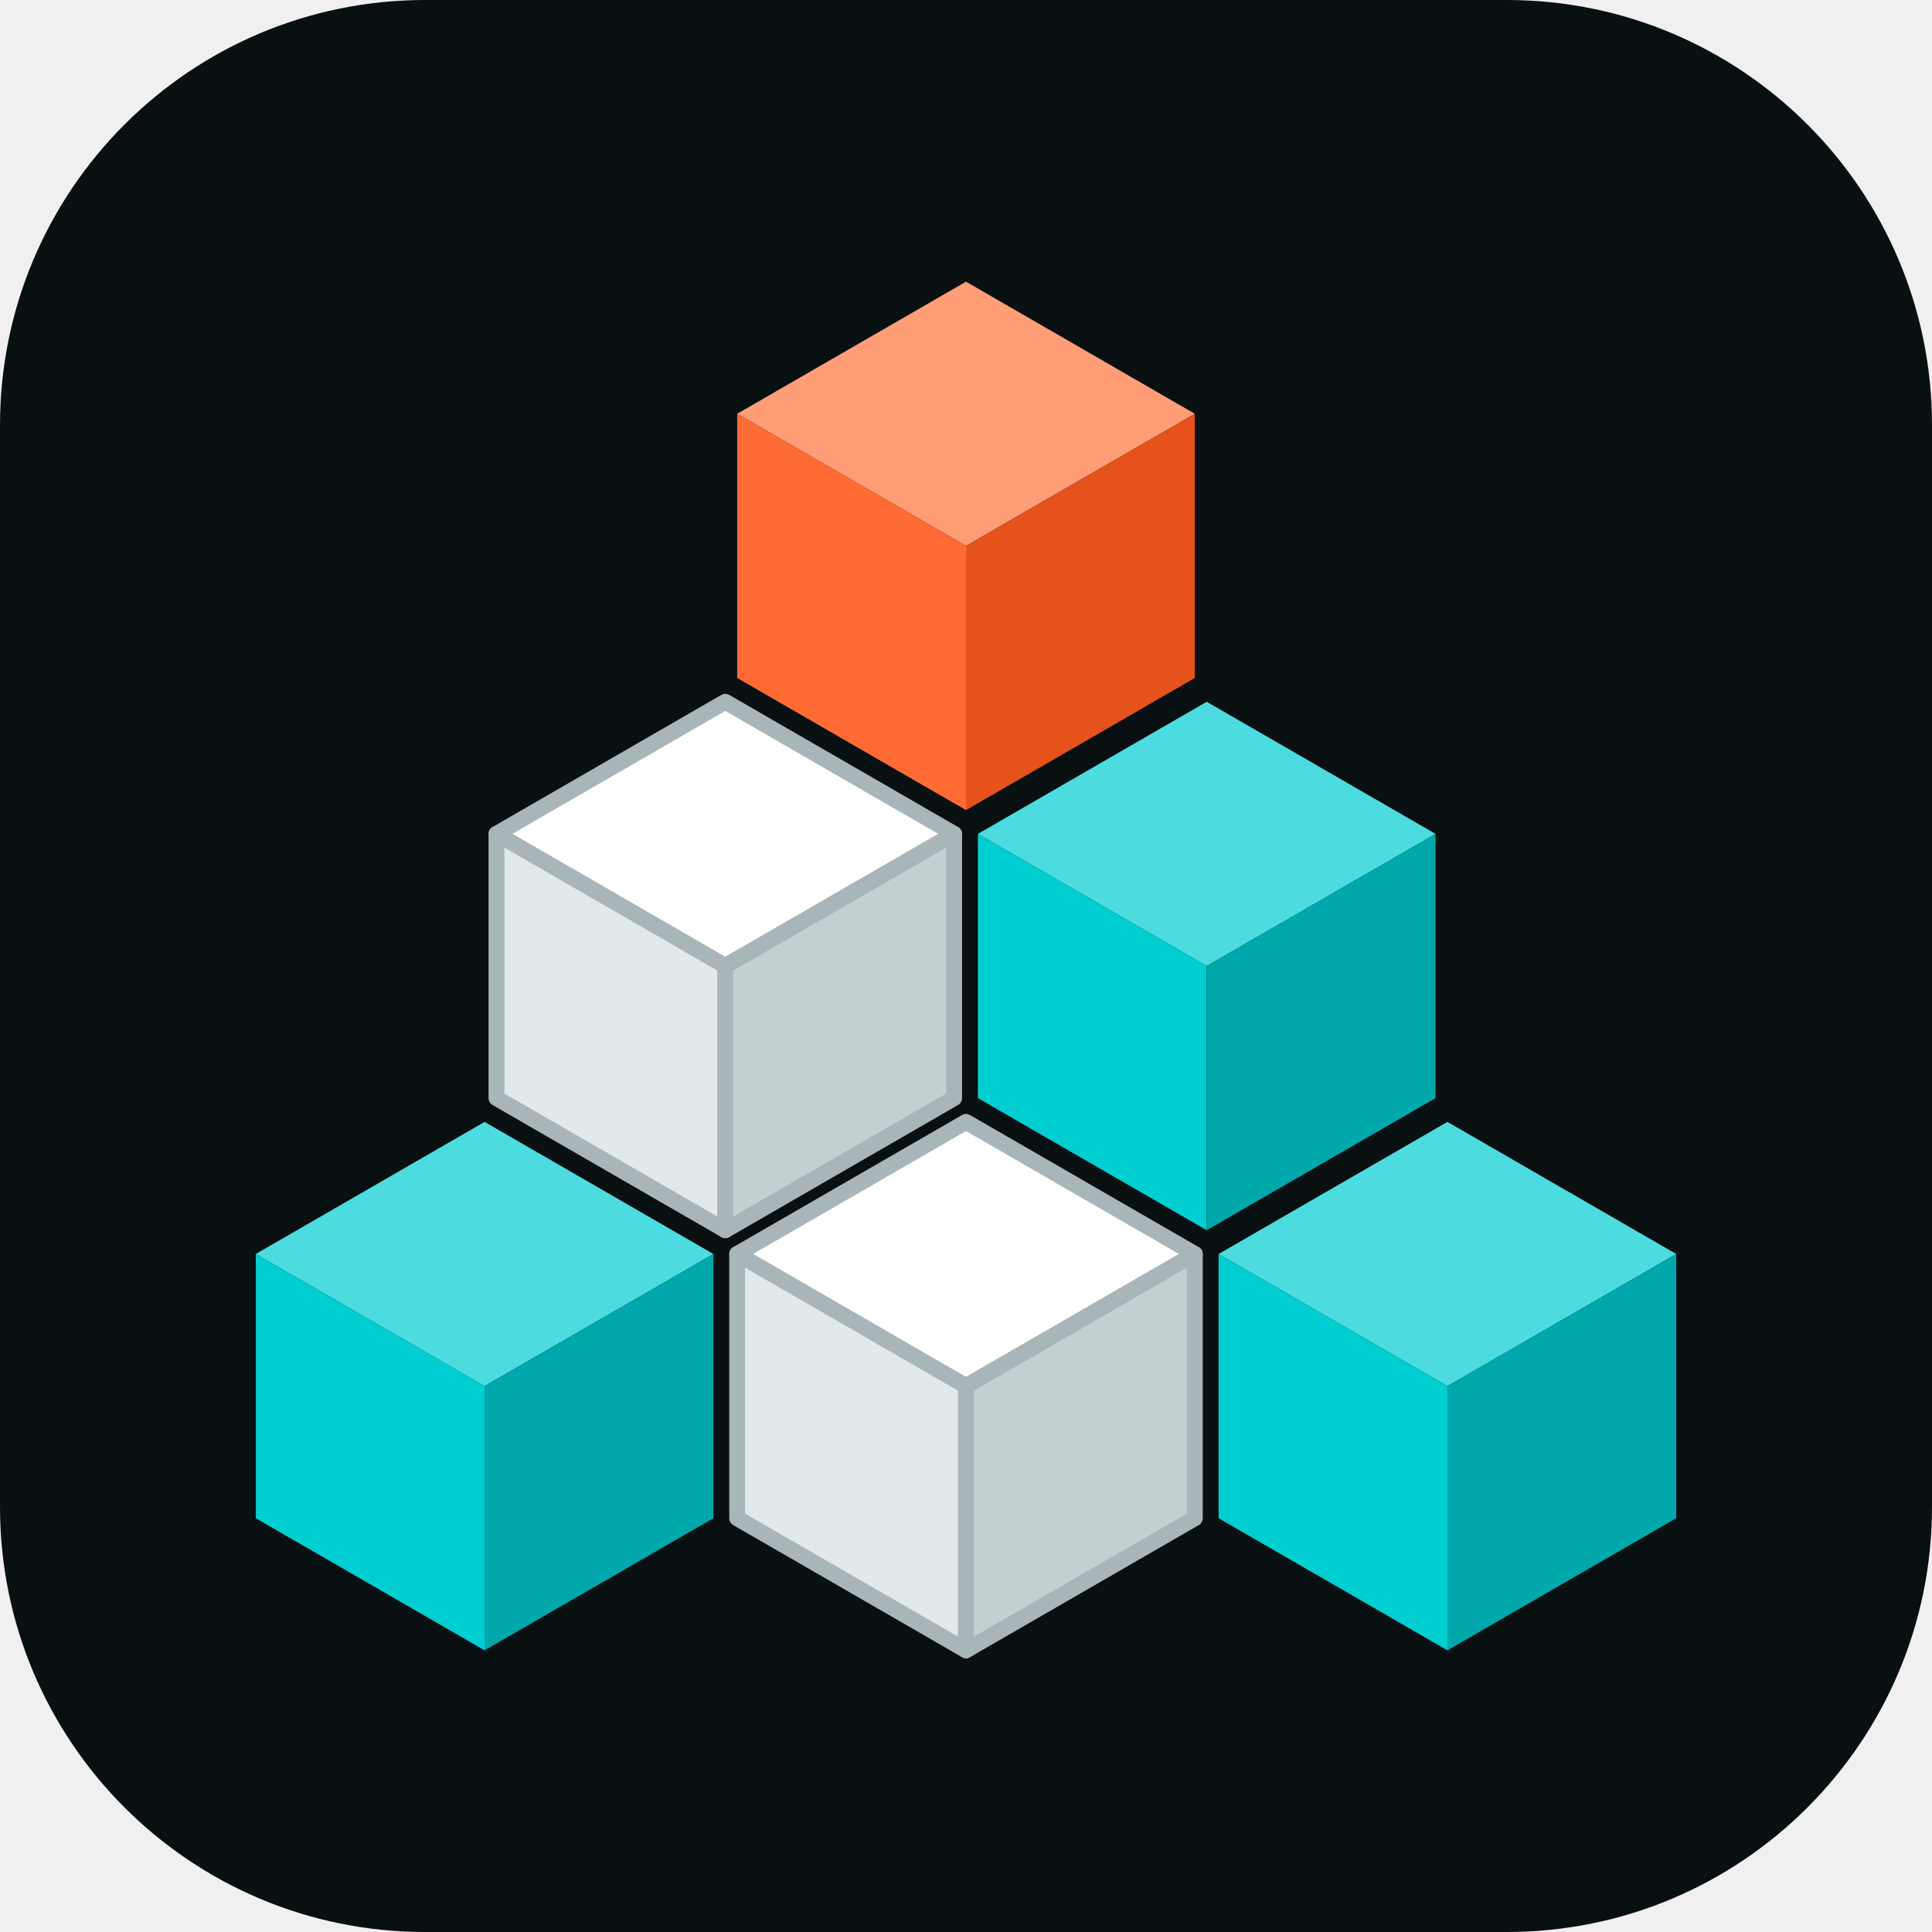
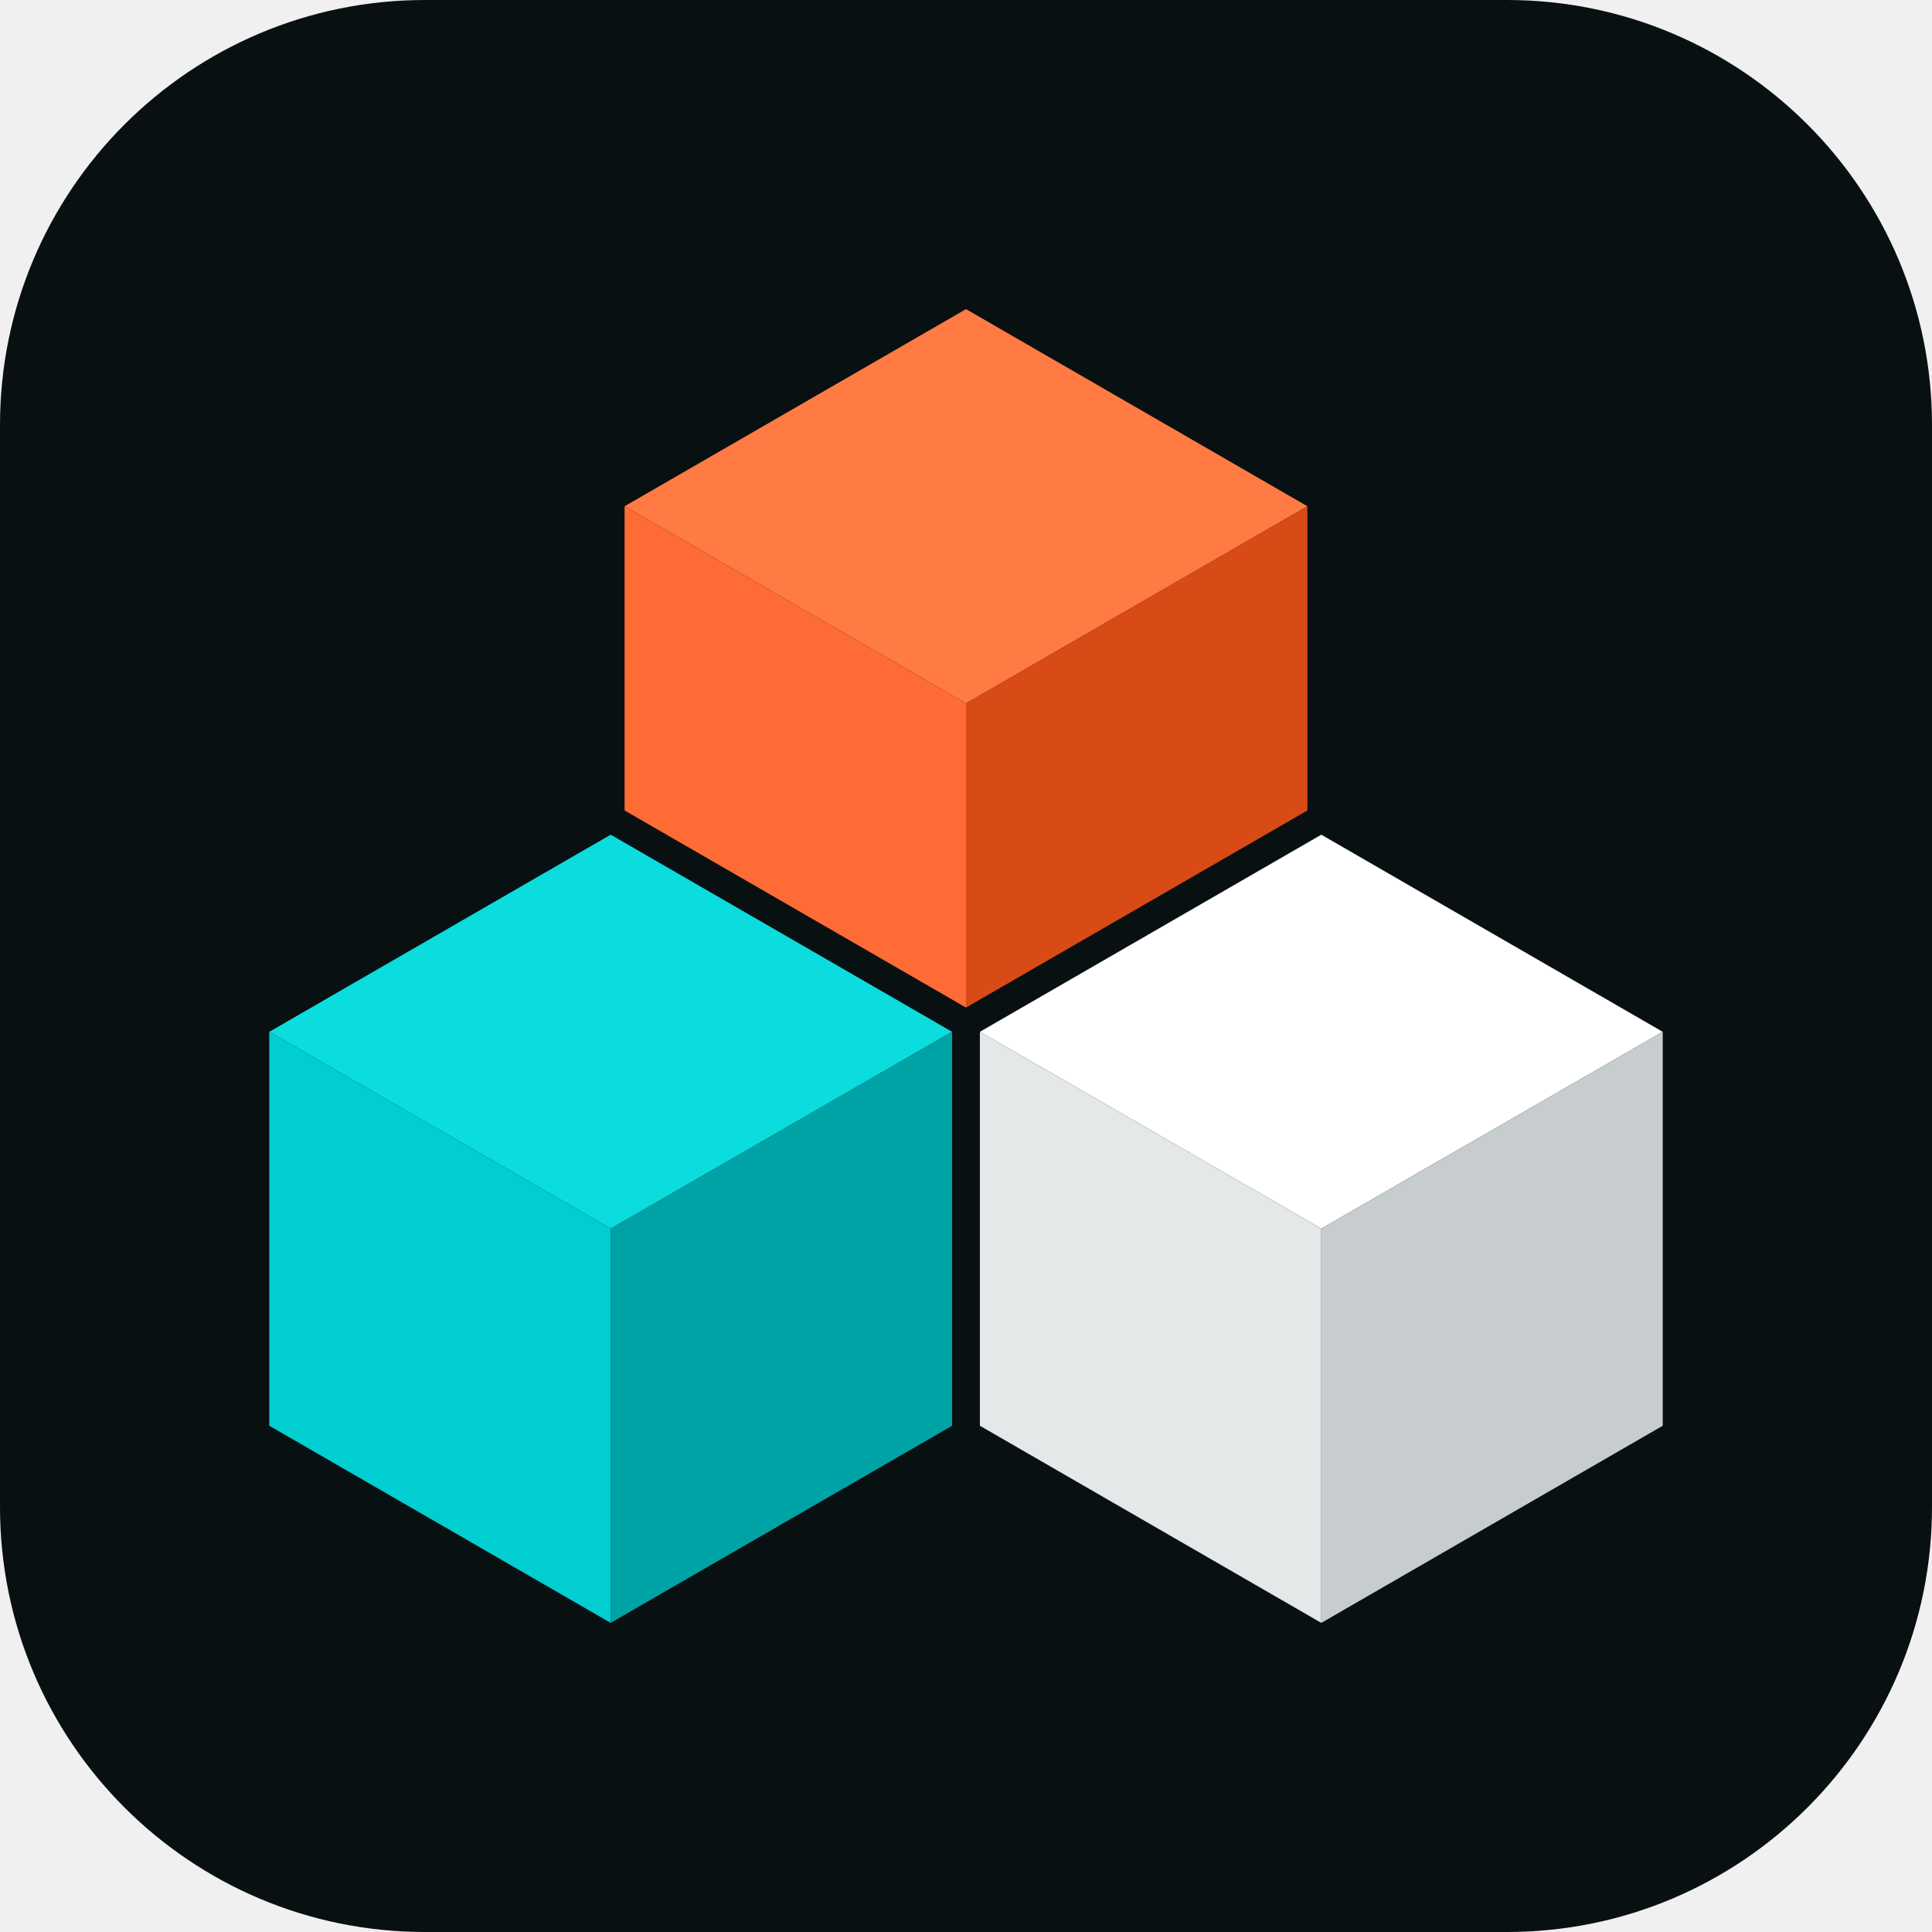
- <svg xmlns="http://www.w3.org/2000/svg" viewBox="0 0 73.12 73.12" role="img" aria-label="ReadyStackGo">
-   <rect width="73.12" height="73.12" rx="16.09" fill="#091012" />
-   <g transform="translate(9.68 10.66)">
-     <polygon points="26.88,0 35.54,5 26.88,10 18.22,5" fill="#FF9D77" />
-     <polygon points="18.22,5 26.88,10 26.88,20 18.22,15" fill="#FF6B35" />
-     <polygon points="26.88,10 35.54,5 35.54,15 26.88,20" fill="#E5521B" />
-     <polygon points="17.77,15.9 26.43,20.9 17.77,25.9 9.11,20.9" fill="#FFFFFF" stroke="#A9B6B9" stroke-width="0.6" stroke-linejoin="round" />
-     <polygon points="9.11,20.9 17.77,25.9 17.77,35.9 9.11,30.9" fill="#E2E9EA" stroke="#A9B6B9" stroke-width="0.6" stroke-linejoin="round" />
-     <polygon points="17.77,25.9 26.43,20.9 26.43,30.9 17.77,35.9" fill="#C4CFD1" stroke="#A9B6B9" stroke-width="0.6" stroke-linejoin="round" />
-     <polygon points="35.99,15.9 44.65,20.9 35.99,25.9 27.33,20.9" fill="#4CDCDF" />
-     <polygon points="27.33,20.9 35.99,25.9 35.99,35.9 27.33,30.9" fill="#00CED1" />
-     <polygon points="35.99,25.9 44.65,20.9 44.65,30.9 35.99,35.9" fill="#00A8AB" />
-     <polygon points="8.66,31.8 17.32,36.8 8.66,41.8 0,36.8" fill="#4CDCDF" />
-     <polygon points="0,36.8 8.66,41.8 8.66,51.8 0,46.8" fill="#00CED1" />
-     <polygon points="8.66,41.8 17.32,36.8 17.32,46.8 8.66,51.8" fill="#00A8AB" />
-     <polygon points="26.88,31.8 35.54,36.8 26.88,41.8 18.22,36.8" fill="#FFFFFF" stroke="#A9B6B9" stroke-width="0.6" stroke-linejoin="round" />
-     <polygon points="18.22,36.8 26.88,41.8 26.88,51.8 18.22,46.8" fill="#E2E9EA" stroke="#A9B6B9" stroke-width="0.6" stroke-linejoin="round" />
-     <polygon points="26.88,41.8 35.54,36.8 35.54,46.8 26.88,51.8" fill="#C4CFD1" stroke="#A9B6B9" stroke-width="0.6" stroke-linejoin="round" />
-     <polygon points="45.1,31.8 53.76,36.8 45.1,41.8 36.44,36.8" fill="#4CDCDF" />
-     <polygon points="36.44,36.8 45.1,41.8 45.1,51.8 36.44,46.8" fill="#00CED1" />
-     <polygon points="45.1,41.8 53.76,36.8 53.76,46.8 45.1,51.8" fill="#00A8AB" />
+ <svg xmlns="http://www.w3.org/2000/svg" viewBox="0 0 64 64" role="img" aria-label="ReadyStackGo">
+   <defs>
+     <mask id="rsgo-joint" maskUnits="userSpaceOnUse" x="7.92" y="9.24" width="48.15" height="45.52">
+       <rect x="7.92" y="9.24" width="48.15" height="45.52" fill="#fff" />
+       <polygon points="20.23,27.65 31.54,34.18 31.54,47.23 20.23,53.76 8.92,47.23 8.92,34.18" fill="#000" stroke="#000" stroke-width="1.85" stroke-linejoin="miter" />
+       <polygon points="43.77,27.65 55.08,34.18 55.08,47.23 43.77,53.76 32.46,47.23 32.46,34.18" fill="#000" stroke="#000" stroke-width="1.85" stroke-linejoin="miter" />
+     </mask>
+   </defs>
+   <rect width="64" height="64" rx="14.08" fill="#091012" />
+   <g mask="url(#rsgo-joint)">
+     <polygon points="32.00,10.24 43.31,16.77 32.00,23.30 20.69,16.77" fill="#FF7B43" />
+     <polygon points="20.69,16.77 32.00,23.30 32.00,36.35 20.69,29.82" fill="#FF6B35" />
+     <polygon points="32.00,23.30 43.31,16.77 43.31,29.82 32.00,36.35" fill="#D84B16" />
  </g>
+   <polygon points="20.23,27.65 31.54,34.18 20.23,40.70 8.92,34.18" fill="#0BDCDD" />
+   <polygon points="8.92,34.18 20.23,40.70 20.23,53.76 8.92,47.23" fill="#00CED1" />
+   <polygon points="20.23,40.70 31.54,34.18 31.54,47.23 20.23,53.76" fill="#00A3A5" />
+   <polygon points="43.77,27.65 55.08,34.18 43.77,40.70 32.46,34.18" fill="#FFFFFF" />
+   <polygon points="32.46,34.18 43.77,40.70 43.77,53.76 32.46,47.23" fill="#E4E8E9" />
+   <polygon points="43.77,40.70 55.08,34.18 55.08,47.23 43.77,53.76" fill="#C7CCCF" />
</svg>
